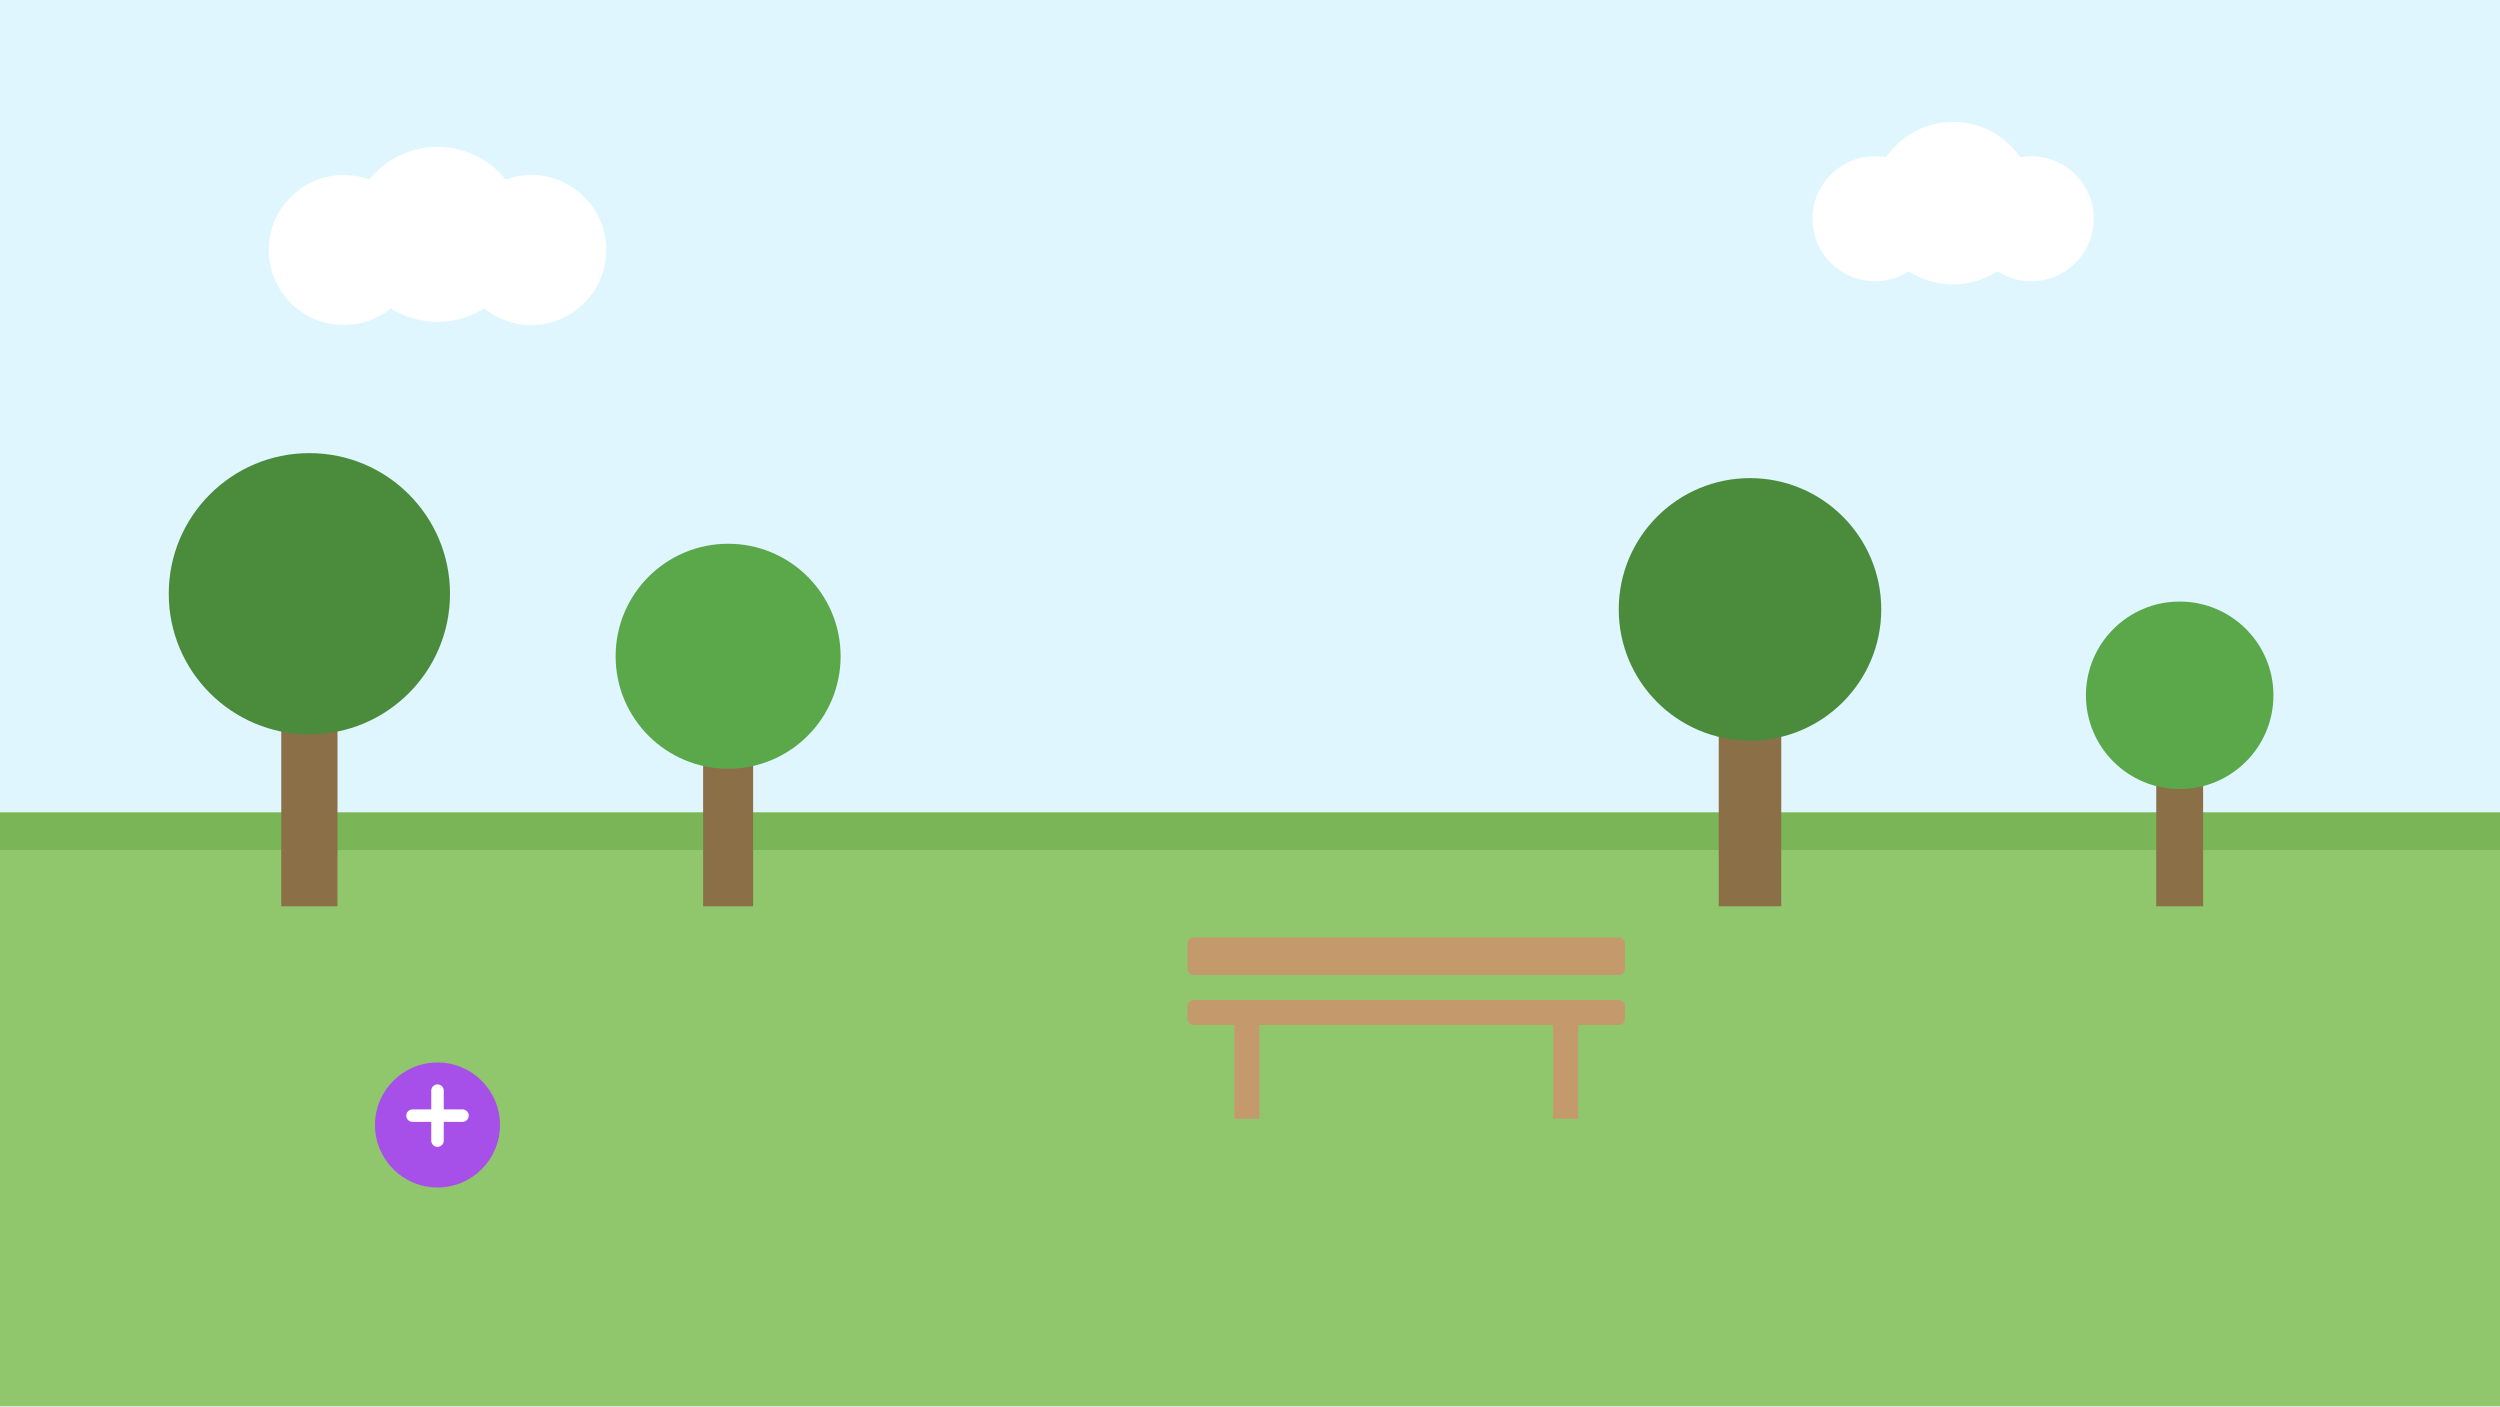
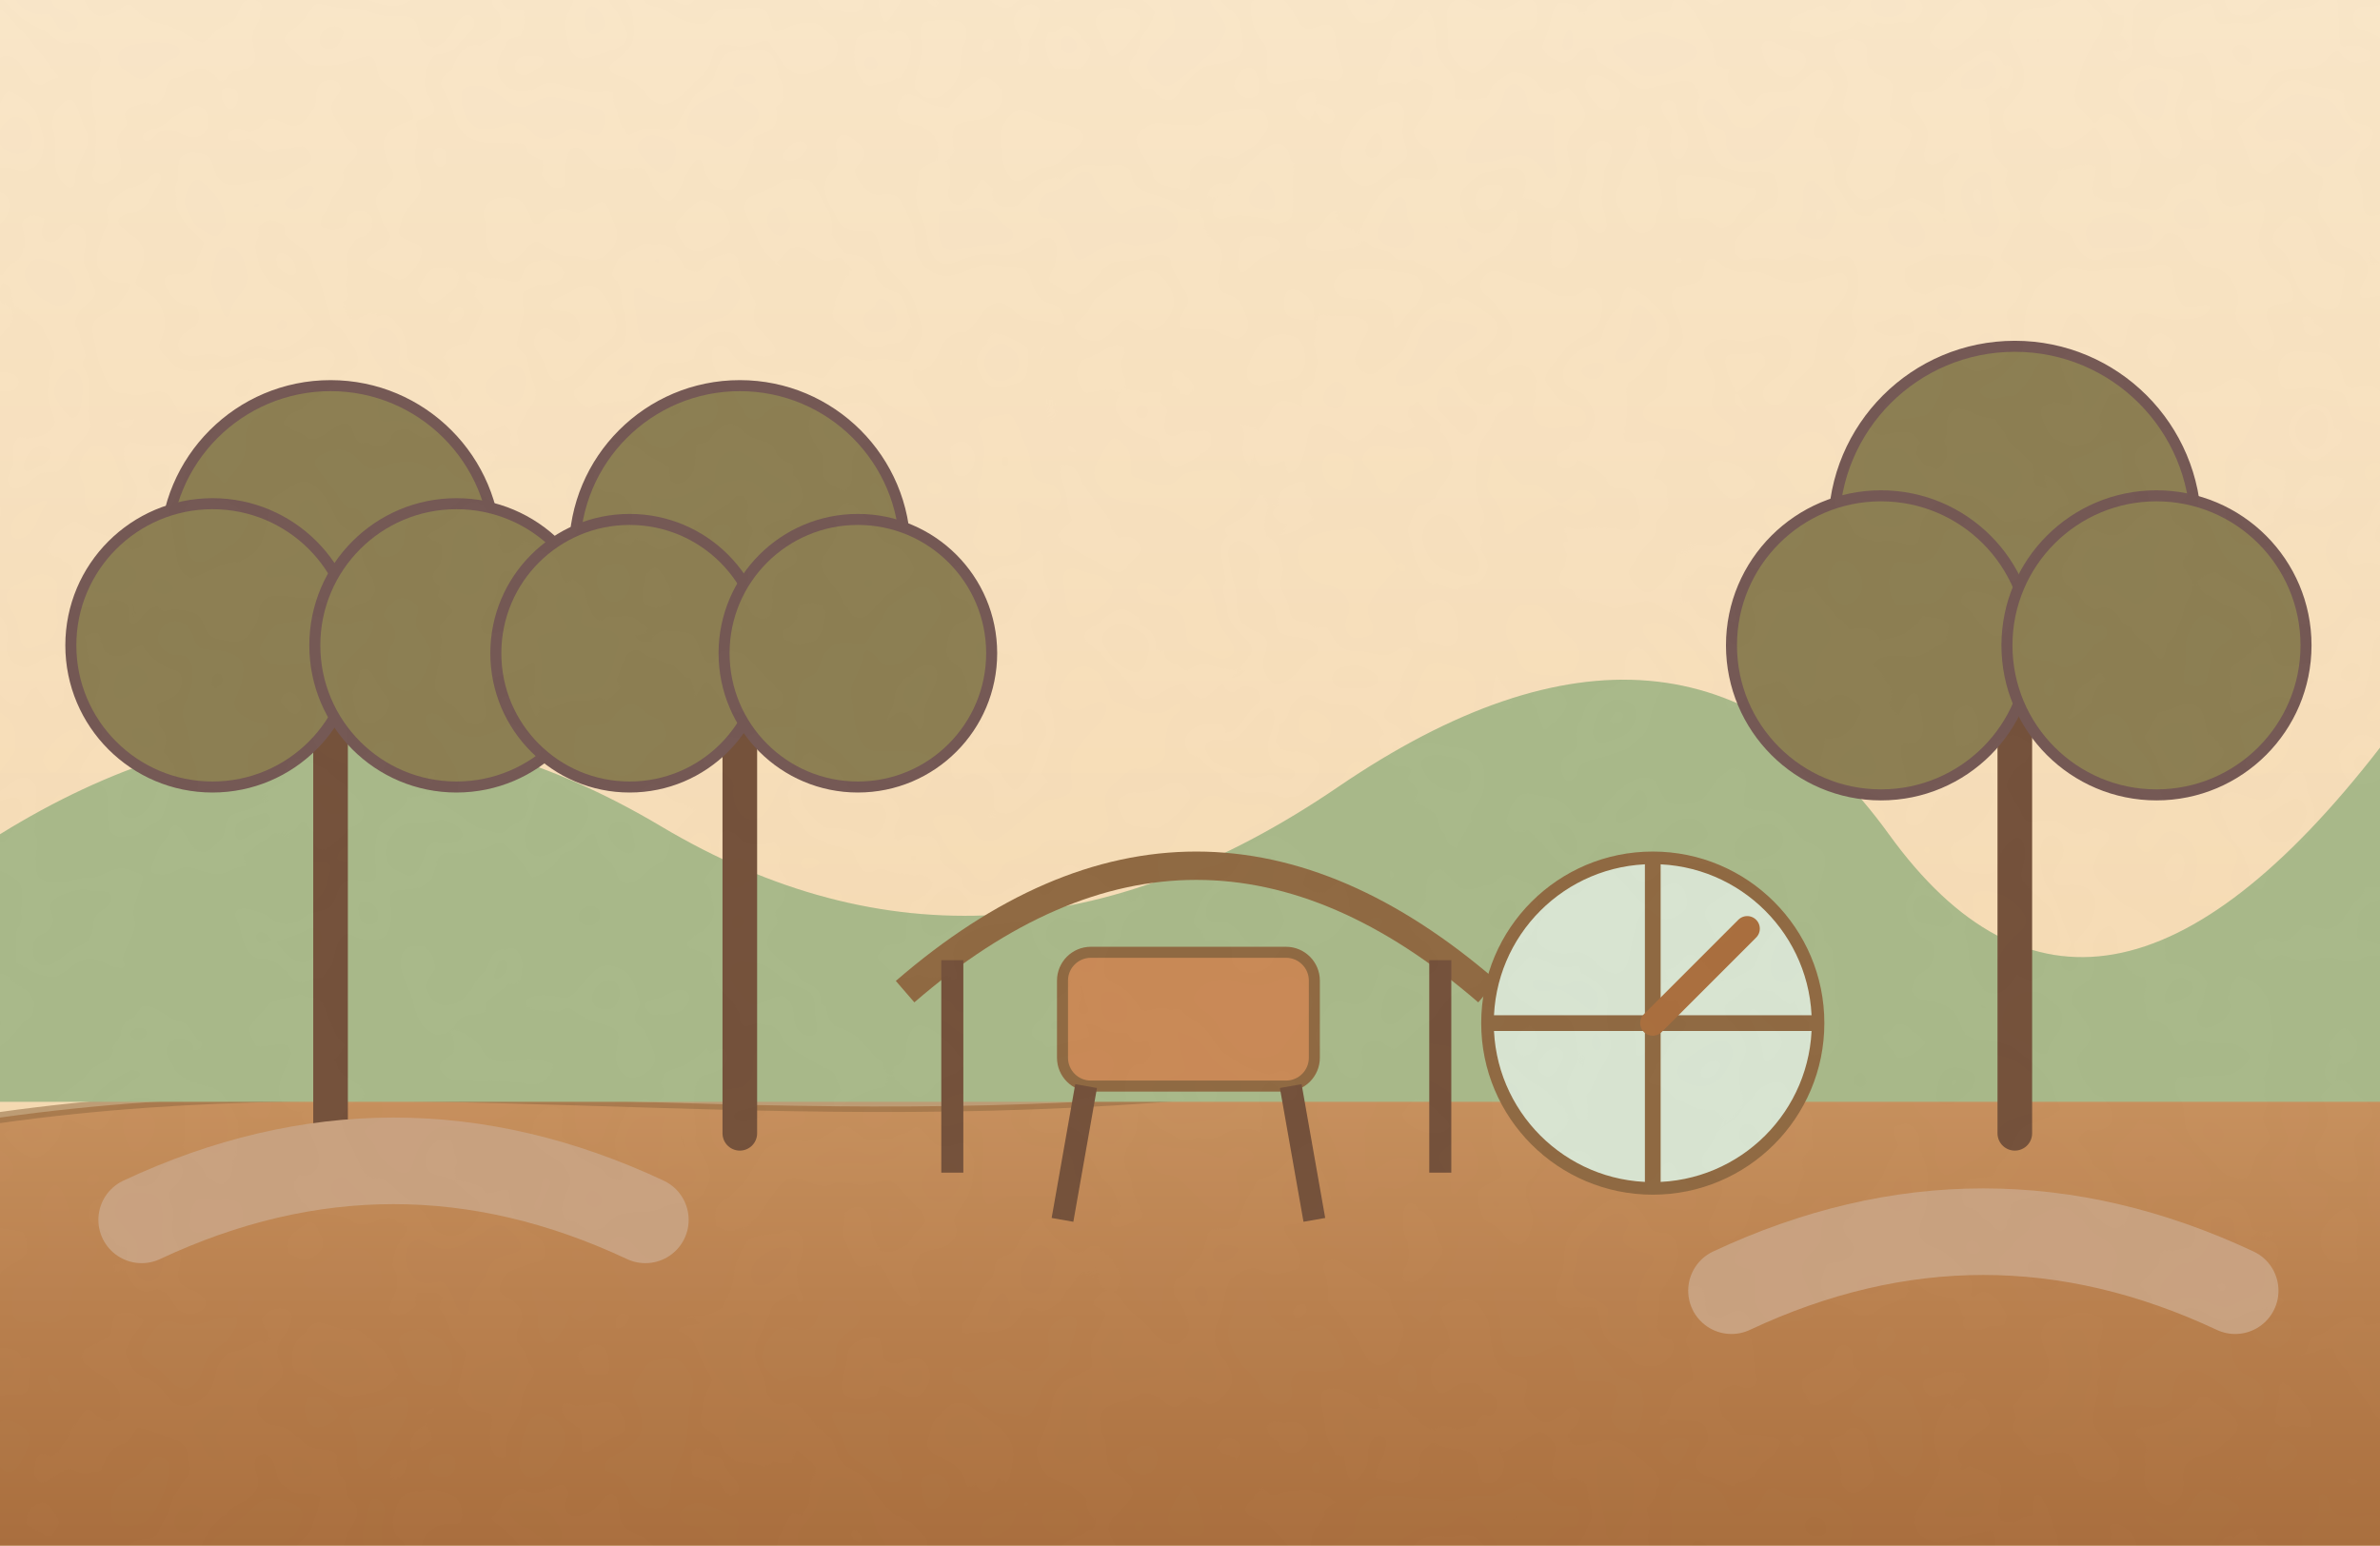
- <svg xmlns="http://www.w3.org/2000/svg" viewBox="0 0 1600 900">
-   <rect width="1600" height="900" fill="#dff6ff" />
-   <rect x="0" y="520" width="1600" height="380" fill="#90c66c" />
-   <rect x="0" y="520" width="1600" height="24" fill="#7ab558" />
-   <g fill="#fff">
-     <circle cx="220" cy="160" r="48" />
-     <circle cx="280" cy="150" r="56" />
-     <circle cx="340" cy="160" r="48" />
-     <circle cx="1200" cy="140" r="40" />
-     <circle cx="1250" cy="130" r="52" />
-     <circle cx="1300" cy="140" r="40" />
+ <svg xmlns="http://www.w3.org/2000/svg" width="1512" height="982" viewBox="0 0 1512 982" fill="none">
+   <defs>
+     <linearGradient id="wall" x1="0" y1="0" x2="0" y2="1">
+       <stop offset="0" stop-color="#F9E6C8" />
+       <stop offset="1" stop-color="#F4D5A8" />
+     </linearGradient>
+     <linearGradient id="floor" x1="0" y1="0" x2="0" y2="1">
+       <stop offset="0" stop-color="#C9925F" />
+       <stop offset="1" stop-color="#A96E3D" />
+     </linearGradient>
+     <filter id="paper" x="-10%" y="-10%" width="120%" height="120%">
+       <feTurbulence type="fractalNoise" baseFrequency=".018" numOctaves="2" seed="7" result="noise" />
+       <feColorMatrix in="noise" type="saturate" values="0" result="gray" />
+       <feComponentTransfer in="gray">
+         <feFuncA type="table" tableValues="0 .055" />
+       </feComponentTransfer>
+       <feBlend in="SourceGraphic" mode="multiply" />
+     </filter>
+     <filter id="soft" x="-10%" y="-10%" width="120%" height="120%">
+       <feGaussianBlur stdDeviation="5" />
+     </filter>
+   </defs>
+   <rect width="1512" height="982" fill="url(#wall)" />
+   <path d="M0 710 C250 675 470 720 760 695 C1050 670 1280 705 1512 680 V982 H0Z" fill="url(#floor)" />
+   <path d="M0 710 C250 675 470 720 760 695 C1050 670 1280 705 1512 680" stroke="#8F6942" stroke-width="7" stroke-linecap="round" opacity=".55" />
+   <path d="M0 530 Q210 400 420 525 T850 500 T1200 530 T1512 475 V700 H0Z" fill="#A8B889" />
+   <g stroke="#74513A" stroke-width="22" stroke-linecap="round">
+     <path d="M210 410 V720" />
+     <path d="M1280 390 V720" />
+     <path d="M470 420 V720" />
+   </g>
+   <g fill="#8C7E52" stroke="#745854" stroke-width="7">
+     <circle cx="210" cy="350" r="105" />
+     <circle cx="135" cy="410" r="90" />
+     <circle cx="290" cy="410" r="90" />
+     <circle cx="1280" cy="335" r="115" />
+     <circle cx="1195" cy="410" r="95" />
+     <circle cx="1370" cy="410" r="95" />
+     <circle cx="470" cy="350" r="105" />
+     <circle cx="400" cy="415" r="85" />
+     <circle cx="545" cy="415" r="85" />
  </g>
  <g>
-     <rect x="180" y="420" width="36" height="160" fill="#8b6f47" />
-     <circle cx="198" cy="380" r="90" fill="#4a8b3c" />
+     <path d="M575 630 Q760 470 945 630" stroke="#8F6942" stroke-width="18" fill="none" />
+     <path d="M605 610 V745 M915 610 V745" stroke="#74513A" stroke-width="14" />
+     <rect x="675" y="605" width="160" height="85" rx="18" fill="#C98956" stroke="#8F6942" stroke-width="7" />
+     <path d="M690 690 L675 775 M820 690 L835 775" stroke="#74513A" stroke-width="14" />
  </g>
  <g>
-     <rect x="450" y="460" width="32" height="120" fill="#8b6f47" />
-     <circle cx="466" cy="420" r="72" fill="#5aa84a" />
+     <circle cx="1050" cy="650" r="105" fill="#D8E4D1" stroke="#8F6942" stroke-width="8" />
+     <path d="M1050 545 V755 M945 650 H1155" stroke="#8F6942" stroke-width="10" />
+     <path d="M1050 650 L1110 590" stroke="#A96E3D" stroke-width="16" stroke-linecap="round" />
  </g>
  <g>
-     <rect x="1100" y="440" width="40" height="140" fill="#8b6f47" />
-     <circle cx="1120" cy="390" r="84" fill="#4a8b3c" />
+     <path d="M90 775 Q250 700 410 775" stroke="#C9A17F" stroke-width="55" fill="none" stroke-linecap="round" />
+     <path d="M1100 820 Q1260 745 1420 820" stroke="#C9A17F" stroke-width="55" fill="none" stroke-linecap="round" />
  </g>
-   <g>
-     <rect x="1380" y="480" width="30" height="100" fill="#8b6f47" />
-     <circle cx="1395" cy="445" r="60" fill="#5aa84a" />
-   </g>
-   <g fill="#c49a6c">
-     <rect x="760" y="600" width="280" height="24" rx="4" />
-     <rect x="760" y="640" width="280" height="16" rx="4" />
-     <rect x="790" y="656" width="16" height="60" />
-     <rect x="994" y="656" width="16" height="60" />
-   </g>
-   <circle cx="280" cy="720" r="40" fill="#aa3bff" opacity="0.85" />
-   <rect x="260" y="710" width="40" height="8" rx="4" fill="#fff" />
-   <rect x="276" y="694" width="8" height="40" rx="4" fill="#fff" />
+   <rect x="0" y="0" width="1512" height="982" fill="transparent" filter="url(#paper)" opacity=".25" />
</svg>
